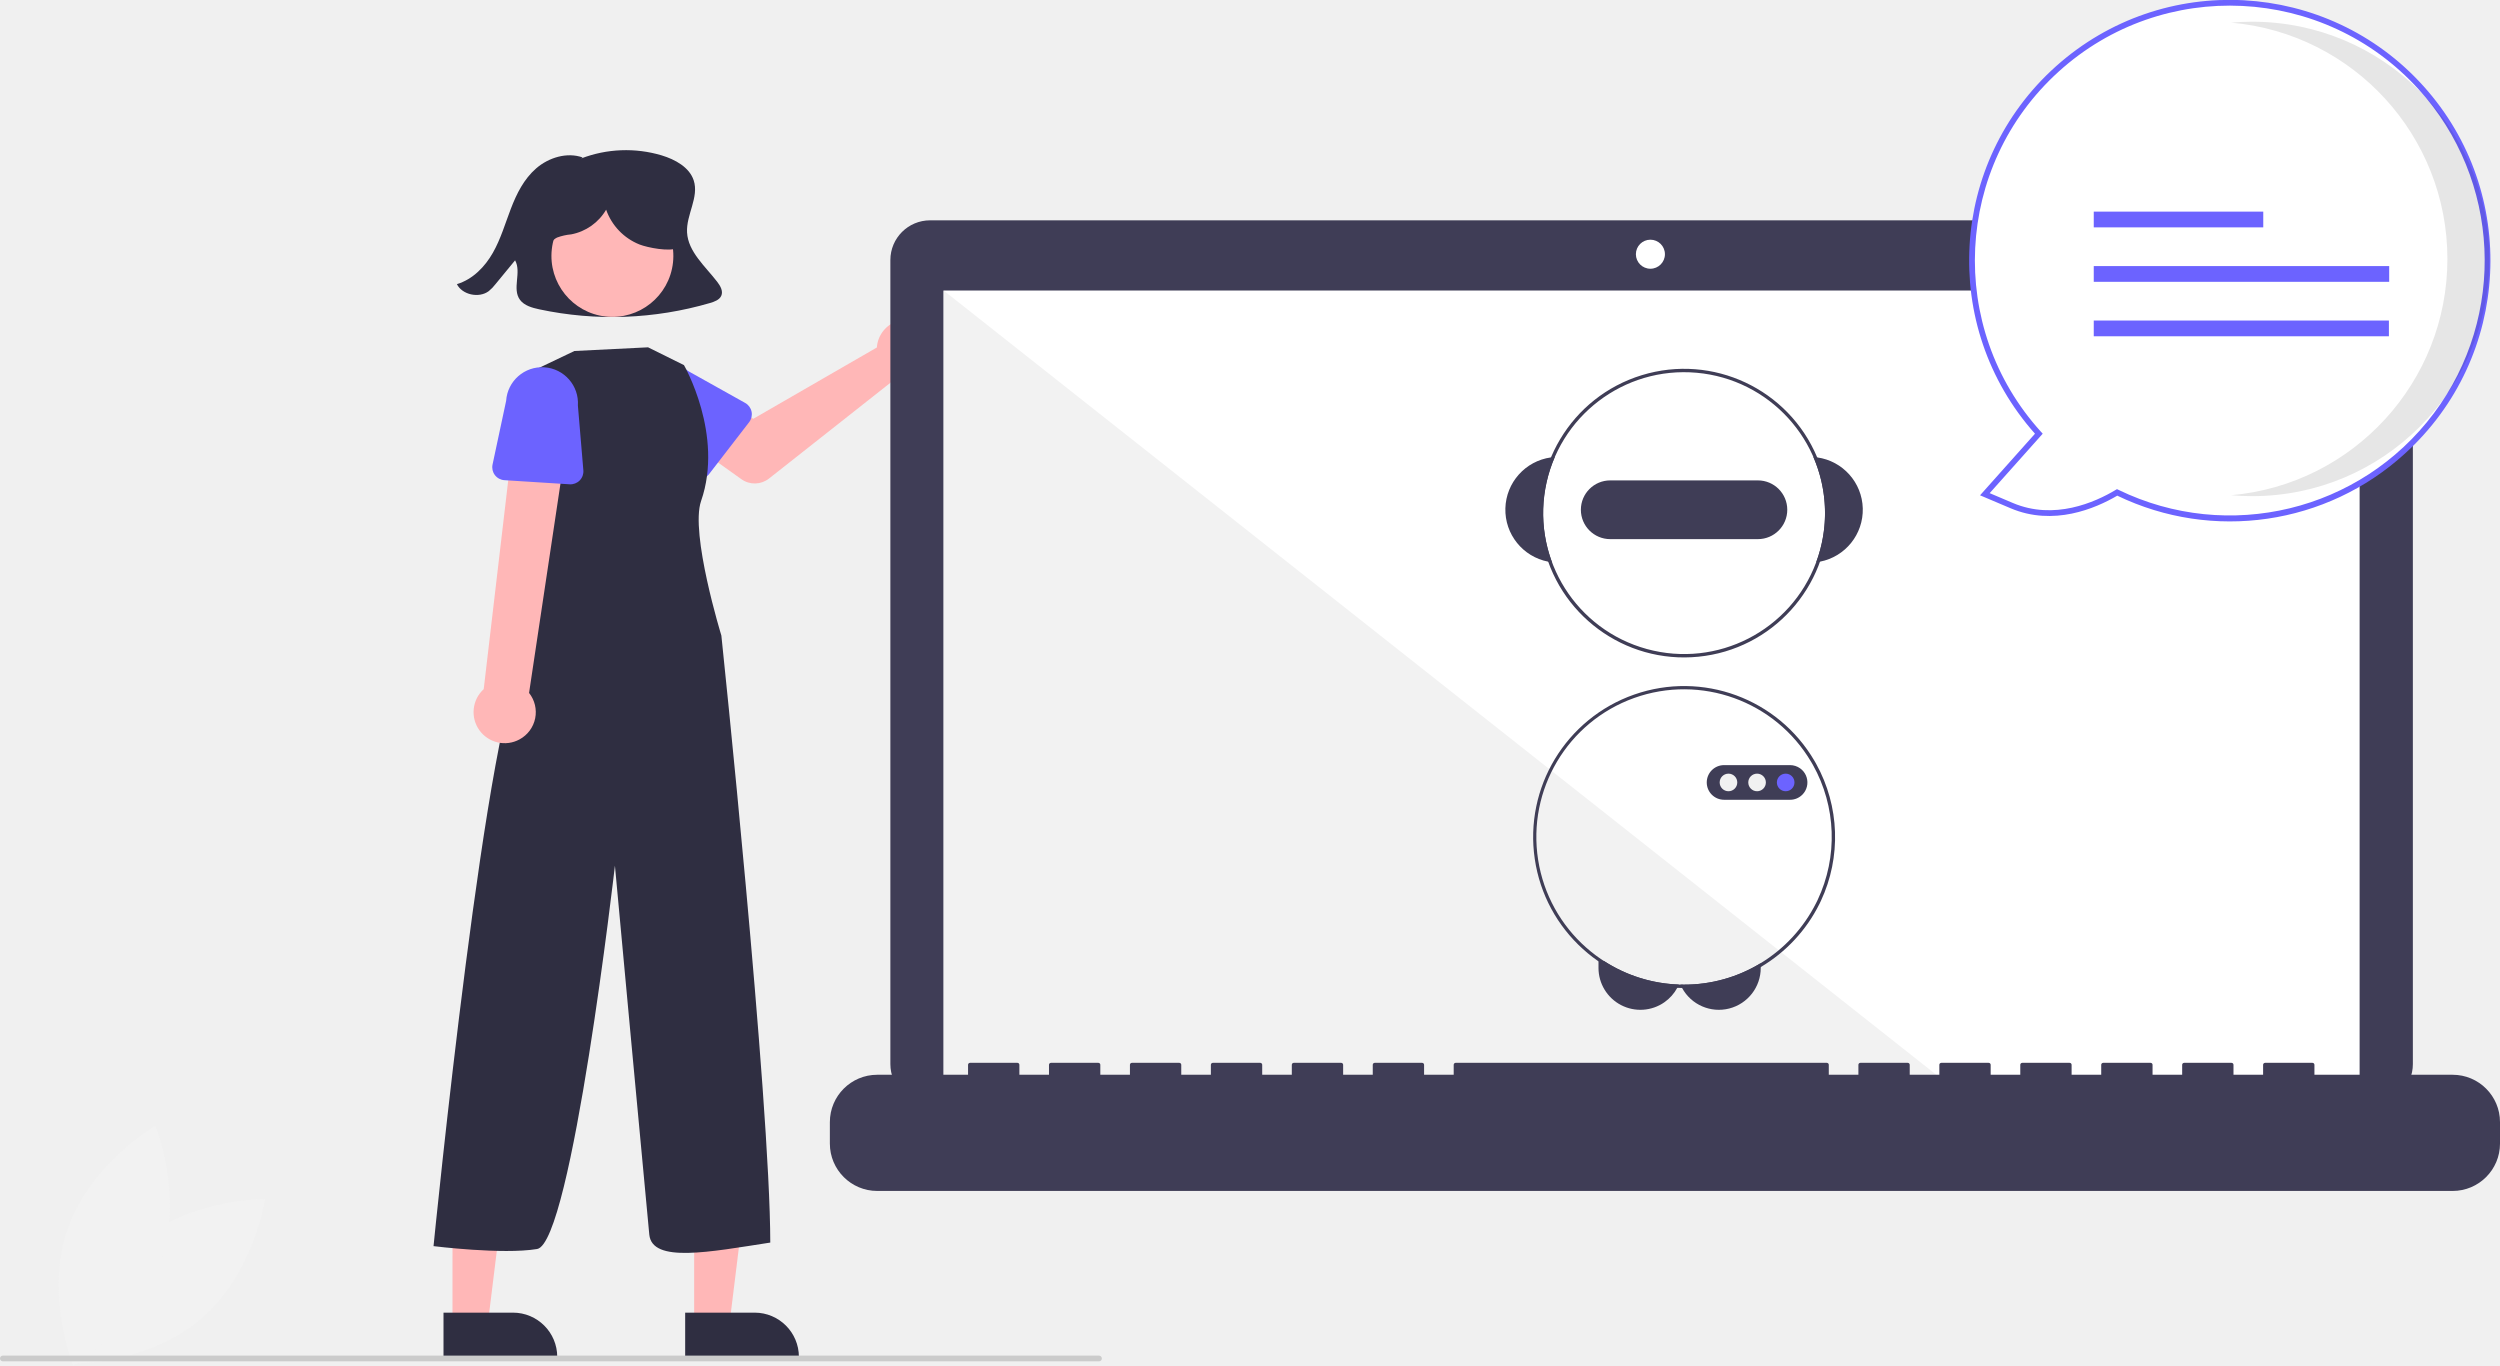
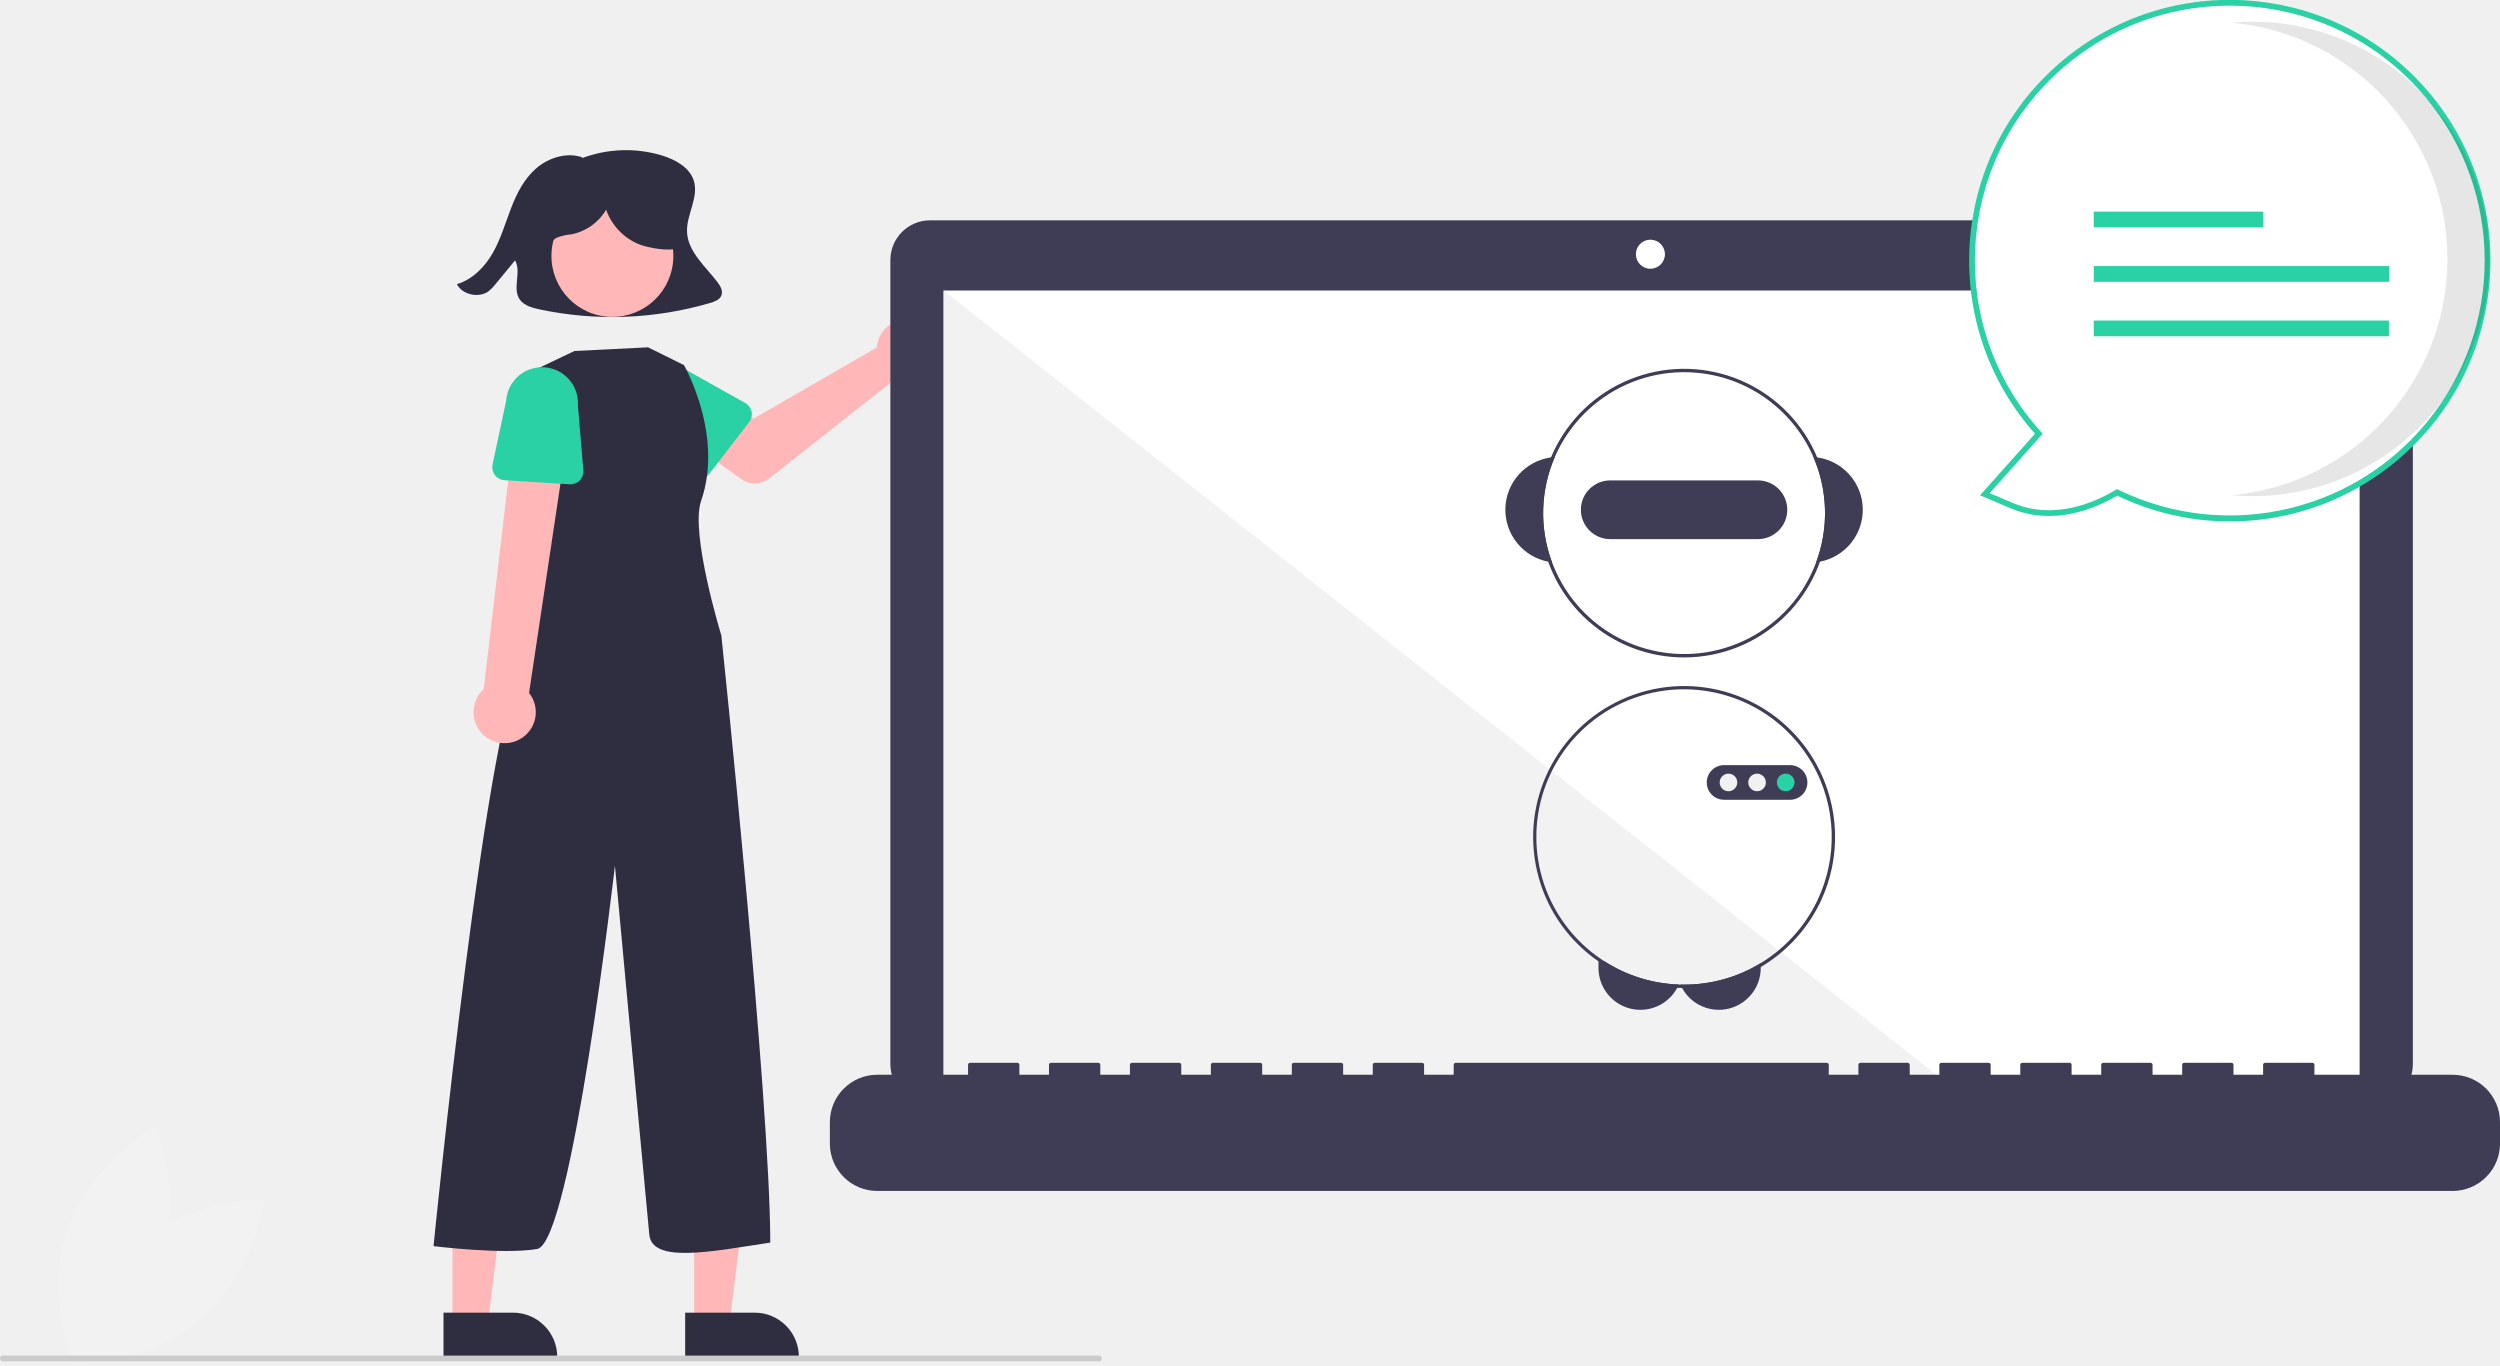
<svg xmlns="http://www.w3.org/2000/svg" data-name="Layer 1" width="868.98" height="474.67" viewBox="0 0 868.98 474.67">
  <path d="M212.969,644.948c-18.517,15.79-22.361,41.687-22.361,41.687s26.179.297,44.697-15.493,22.361-41.687,22.361-41.687S231.486,629.158,212.969,644.948Z" transform="translate(-165.5099 -212.6649)" fill="#f2f2f2" />
  <path d="M221.526,651.23c-7.888,23.022-30.565,36.105-30.565,36.105s-9.889-24.242-2.001-47.263,30.565-36.105,30.565-36.105S229.413,628.208,221.526,651.23Z" transform="translate(-165.5099 -212.6649)" fill="#f2f2f2" />
  <path d="M414.811,310.625c-4.19-5.429-10.111-10.452-10.486-17.152-.344-6.144,4.238-12.245,2.306-18.123-1.486-4.52-6.387-7.247-11.177-8.691a43.439,43.439,0,0,0-27.916,1.075l.485-.342c-5.452-1.942-11.825.063-16.115,3.776-4.29,3.713-6.839,8.861-8.817,14.019-1.979,5.158-3.511,10.505-6.26,15.341-2.749,4.836-6.958,9.234-12.51,10.905,1.859,3.708,7.67,4.98,11.078,2.425a14.014,14.014,0,0,0,2.331-2.41q3.409-4.146,6.819-8.292c2.339,4.16-1.155,9.901,1.72,13.752,1.482,1.986,4.19,2.74,6.705,3.281a121.277,121.277,0,0,0,59.331-2.201c1.55-.457,3.261-1.086,3.904-2.489C416.951,313.879,415.912,312.053,414.811,310.625Z" transform="translate(-165.5099 -212.6649)" fill="#2f2e41" />
  <path d="M470.538,331.812a10.527,10.527,0,0,0-.239,1.64l-42.957,24.782L416.9,352.223,405.769,366.796,423.219,379.233a8,8,0,0,0,9.598-.234l44.297-34.946a10.497,10.497,0,1,0-6.576-12.241Z" transform="translate(-165.5099 -212.6649)" fill="#ffb7b7" />
-   <path d="M425.905,359.408l-13.884,17.994a4.5,4.5,0,0,1-6.804.373l-15.717-16.321A12.497,12.497,0,0,1,404.827,341.709l19.713,11.023a4.5,4.5,0,0,1,1.365,6.676Z" transform="translate(-165.5099 -212.6649)" fill="#6c63ff" />
+   <path d="M425.905,359.408l-13.884,17.994a4.5,4.5,0,0,1-6.804.373l-15.717-16.321A12.497,12.497,0,0,1,404.827,341.709l19.713,11.023a4.5,4.5,0,0,1,1.365,6.676Z" transform="translate(-165.5099 -212.6649)" fill="#2ad1a5" />
  <polygon points="241.288 460.267 253.548 460.266 259.38 412.978 241.286 412.979 241.288 460.267" fill="#ffb7b7" />
  <path d="M403.67,668.929l24.144-.001h.001a15.387,15.387,0,0,1,15.386,15.386v.5l-39.531.001Z" transform="translate(-165.5099 -212.6649)" fill="#2f2e41" />
  <polygon points="157.288 460.267 169.548 460.266 175.38 412.978 157.286 412.979 157.288 460.267" fill="#ffb7b7" />
  <path d="M319.67,668.929l24.144-.001h.001a15.387,15.387,0,0,1,15.386,15.386v.5l-39.531.001Z" transform="translate(-165.5099 -212.6649)" fill="#2f2e41" />
  <circle cx="378.374" cy="301.628" r="21.188" transform="translate(-128.2503 432.1653) rotate(-83.7356)" fill="#ffb7b7" />
  <path d="M390.771,333.391l12.482,6.184s13.947,24.237,5.947,47.237c-3.884,11.167,7.053,46.763,7.053,46.763s16.947,161.237,17,211c-21.053,3.237-41.053,7.237-42.053-2.763s-11.947-128.237-11.947-128.237-15.053,131.237-27.053,133.237-36-1-36-1,19.053-192.237,32.053-204.237l2-10-.053-89.763,14.978-7.148Z" transform="translate(-165.5099 -212.6649)" fill="#2f2e41" />
  <path d="M346.118,469.662a10.743,10.743,0,0,0,3.291-16.14l14.517-96.762-18.966-.91-11.316,96.361a10.801,10.801,0,0,0,12.474,17.451Z" transform="translate(-165.5099 -212.6649)" fill="#ffb7b7" />
-   <path d="M363.514,381.004l-22.682-1.432a4.5,4.5,0,0,1-4.118-5.429l4.726-22.16a12.497,12.497,0,0,1,24.94,1.648l1.901,22.505a4.5,4.5,0,0,1-4.768,4.868Z" transform="translate(-165.5099 -212.6649)" fill="#6c63ff" />
+   <path d="M363.514,381.004l-22.682-1.432a4.5,4.5,0,0,1-4.118-5.429l4.726-22.16a12.497,12.497,0,0,1,24.94,1.648l1.901,22.505a4.5,4.5,0,0,1-4.768,4.868Z" transform="translate(-165.5099 -212.6649)" fill="#2ad1a5" />
  <path d="M990.396,289.249H488.802a13.806,13.806,0,0,0-13.806,13.806V582.534a13.806,13.806,0,0,0,13.806,13.806H990.396a13.806,13.806,0,0,0,13.806-13.806V303.055a13.806,13.806,0,0,0-13.806-13.806Z" transform="translate(-165.5099 -212.6649)" fill="#3f3d56" />
  <rect x="327.996" y="100.983" width="492.186" height="277.644" fill="#fff" />
  <circle cx="573.668" cy="88.363" r="5.048" fill="#fff" />
  <polygon points="679.425 378.627 327.996 378.627 327.996 100.983 679.425 378.627" fill="#f2f2f2" style="isolation:isolate" />
  <path d="M1018.021,586.244H969.987v-3.461a.686.686,0,0,0-.686-.686h-16.469a.686.686,0,0,0-.686.686v3.461H941.853v-3.461a.686.686,0,0,0-.686-.686H924.698a.686.686,0,0,0-.686.686h0v3.461h-10.293v-3.461a.686.686,0,0,0-.686-.686H896.563a.686.686,0,0,0-.686.686h0v3.461h-10.293v-3.461a.686.686,0,0,0-.686-.686H868.429a.686.686,0,0,0-.686.686v3.461h-10.293v-3.461a.686.686,0,0,0-.686-.686H840.295a.686.686,0,0,0-.686.686h0v3.461H829.316v-3.461a.686.686,0,0,0-.686-.686H812.16a.686.686,0,0,0-.686.686h0v3.461h-10.293v-3.461a.686.686,0,0,0-.686-.686H671.489a.686.686,0,0,0-.686.686h0v3.461H660.51v-3.461a.686.686,0,0,0-.686-.686H643.355a.686.686,0,0,0-.686.686h0v3.461H632.375v-3.461a.686.686,0,0,0-.686-.686H615.22a.686.686,0,0,0-.686.686h0v3.461H604.241v-3.461a.686.686,0,0,0-.686-.686H587.086a.686.686,0,0,0-.686.686h0v3.461h-10.293v-3.461a.686.686,0,0,0-.686-.686H558.952a.686.686,0,0,0-.686.686h0v3.461H547.972v-3.461a.686.686,0,0,0-.686-.686H530.817a.686.686,0,0,0-.686.686v3.461h-10.293v-3.461a.686.686,0,0,0-.686-.686H502.683a.686.686,0,0,0-.686.686h0v3.461H470.431a16.469,16.469,0,0,0-16.469,16.469v7.447a16.469,16.469,0,0,0,16.469,16.469h547.59a16.469,16.469,0,0,0,16.469-16.469V602.712A16.469,16.469,0,0,0,1018.021,586.244Z" transform="translate(-165.5099 -212.6649)" fill="#3f3d56" />
  <path d="M749.066,554.886a12.089,12.089,0,0,1-.554,1.143,14.627,14.627,0,0,1-4.433,4.987,14.564,14.564,0,0,1-22.946-11.911V546.755h1.995A50.942,50.942,0,0,0,749.066,554.886Z" transform="translate(-165.5099 -212.6649)" fill="#3f3d56" />
  <path d="M777.53,547.443v1.662a14.559,14.559,0,0,1-27.344,6.97,12.16,12.16,0,0,1-.577-1.172c.426.012.846.018,1.272.018A51.018,51.018,0,0,0,777.53,547.443Z" transform="translate(-165.5099 -212.6649)" fill="#3f3d56" />
  <path d="M797.152,371.656c-.437-.064-.881-.105-1.324-.134a48.982,48.982,0,0,1,.974,36.577c.443-.052.881-.122,1.318-.204a18.374,18.374,0,0,0-.968-36.239Z" transform="translate(-165.5099 -212.6649)" fill="#3f3d56" />
  <path d="M705.933,371.522c-.443.029-.887.07-1.324.134a18.374,18.374,0,0,0-.968,36.239c.437.082.875.152,1.318.204a48.986,48.986,0,0,1,.974-36.577Z" transform="translate(-165.5099 -212.6649)" fill="#3f3d56" />
  <path d="M797.152,371.656a50.156,50.156,0,1,0,3.891,19.365A50.228,50.228,0,0,0,797.152,371.656Zm-.35,36.443a48.982,48.982,0,1,1,3.074-17.078A49.067,49.067,0,0,1,796.802,408.099Z" transform="translate(-165.5099 -212.6649)" fill="#3f3d56" />
  <path d="M776.545,379.647H725.216a10.207,10.207,0,0,0,0,20.415h51.328a10.207,10.207,0,0,0,0-20.415Z" transform="translate(-165.5099 -212.6649)" fill="#3f3d56" />
  <path d="M796.802,478.185q-.28-.516-.578-1.015c-.006-.012-.012-.018-.017-.029a52.474,52.474,0,1,0-47.694,78.888c.554.029,1.114.047,1.674.047.234.012.461.012.694.012a52.108,52.108,0,0,0,26.65-7.285A52.843,52.843,0,0,0,797.91,526.9c.006-.012.012-.018.017-.029.175-.35.344-.706.513-1.067a52.419,52.419,0,0,0-1.639-47.619Zm.502,47.298q-.254.543-.525,1.067a51.686,51.686,0,0,1-19.248,20.893,51.018,51.018,0,0,1-26.65,7.478c-.426,0-.846-.006-1.272-.018q-.271,0-.543-.017a51.326,51.326,0,1,1,45.974-77.418c.006.012.012.017.017.029.204.332.402.671.589,1.009a51.263,51.263,0,0,1,1.656,46.977Z" transform="translate(-165.5099 -212.6649)" fill="#3f3d56" />
  <path d="M791.226,479.737A6.067,6.067,0,0,0,787.726,478.611H764.786a6.025,6.025,0,1,0,0,12.05H787.726a5.959,5.959,0,0,0,1.219-.122,6.619,6.619,0,0,0,1.167-.367,6.023,6.023,0,0,0,1.114-10.435Z" transform="translate(-165.5099 -212.6649)" fill="#3f3d56" />
  <circle cx="600.803" cy="271.971" r="3.059" fill="#f1f1f1" />
  <circle cx="610.745" cy="271.971" r="3.059" fill="#f1f1f1" />
-   <circle cx="620.686" cy="271.971" r="3.059" fill="#6c63ff" />
+   <circle cx="620.686" cy="271.971" r="3.059" fill="#2ad1a5" />
  <path d="M901.407,383.818c-7.955,4.771-22.128,10.749-36.611,4.605l-9.362-3.971,18.761-21.031a89.602,89.602,0,1,1,27.212,20.397Z" transform="translate(-165.5099 -212.6649)" fill="#fff" />
-   <path d="M901.456,384.952c-7.644,4.488-22.205,10.69-37.051,4.392l-10.647-4.516,19.094-21.404a90.602,90.602,0,1,1,128.58,6.914h0a90.198,90.198,0,0,1-99.977,14.614Zm104.74-141.25A88.602,88.602,0,1,0,874.935,362.749l.604.666-18.431,20.661L865.186,387.503c14.338,6.082,28.525-.236,35.706-4.542l.464-.279.487.237a88.602,88.602,0,0,0,104.352-139.216Z" transform="translate(-165.5099 -212.6649)" fill="#6c63ff" />
+   <path d="M901.456,384.952c-7.644,4.488-22.205,10.69-37.051,4.392l-10.647-4.516,19.094-21.404a90.602,90.602,0,1,1,128.58,6.914h0a90.198,90.198,0,0,1-99.977,14.614Zm104.74-141.25A88.602,88.602,0,1,0,874.935,362.749l.604.666-18.431,20.661L865.186,387.503c14.338,6.082,28.525-.236,35.706-4.542l.464-.279.487.237a88.602,88.602,0,0,0,104.352-139.216Z" transform="translate(-165.5099 -212.6649)" fill="#2ad1a5" />
  <path d="M1016.209,302.667a82.46,82.46,0,0,0-75.168-82.132c2.402-.21,4.831-.324,7.288-.324a82.456,82.456,0,0,1,0,164.913c-2.453,0-4.878-.115-7.276-.325A82.46,82.46,0,0,0,1016.209,302.667Z" transform="translate(-165.5099 -212.6649)" opacity="0.1" style="isolation:isolate" />
-   <rect x="727.772" y="73.559" width="58.92" height="5.472" fill="#6c63ff" />
-   <rect x="727.772" y="92.487" width="102.692" height="5.472" fill="#6c63ff" />
-   <rect x="727.772" y="111.415" width="102.591" height="5.472" fill="#6c63ff" />
+   <rect x="727.772" y="73.559" width="58.92" height="5.472" fill="#2ad1a5" />
+   <rect x="727.772" y="92.487" width="102.692" height="5.472" fill="#2ad1a5" />
+   <rect x="727.772" y="111.415" width="102.591" height="5.472" fill="#2ad1a5" />
  <path d="M547.51,685.859h-381a1,1,0,0,1,0-2h381a1,1,0,0,1,0,2Z" transform="translate(-165.5099 -212.6649)" fill="#cbcbcb" />
  <path d="M400.58,287.855c-.826-3.745-3.507-6.849-6.597-9.121a27.017,27.017,0,0,0-34.537,2.1,17.649,17.649,0,0,0-5.334,8.549,10.486,10.486,0,0,0,2.235,9.548l.423.265c-.384-1.628.881-3.255,2.392-3.973a19.11,19.11,0,0,1,4.878-1.094,17.935,17.935,0,0,0,12.157-8.578,20.254,20.254,0,0,0,11.607,12.097c2.8,1.095,10.492,2.601,13.158,1.211C404.363,297.086,401.406,291.601,400.58,287.855Z" transform="translate(-165.5099 -212.6649)" fill="#2f2e41" />
</svg>
